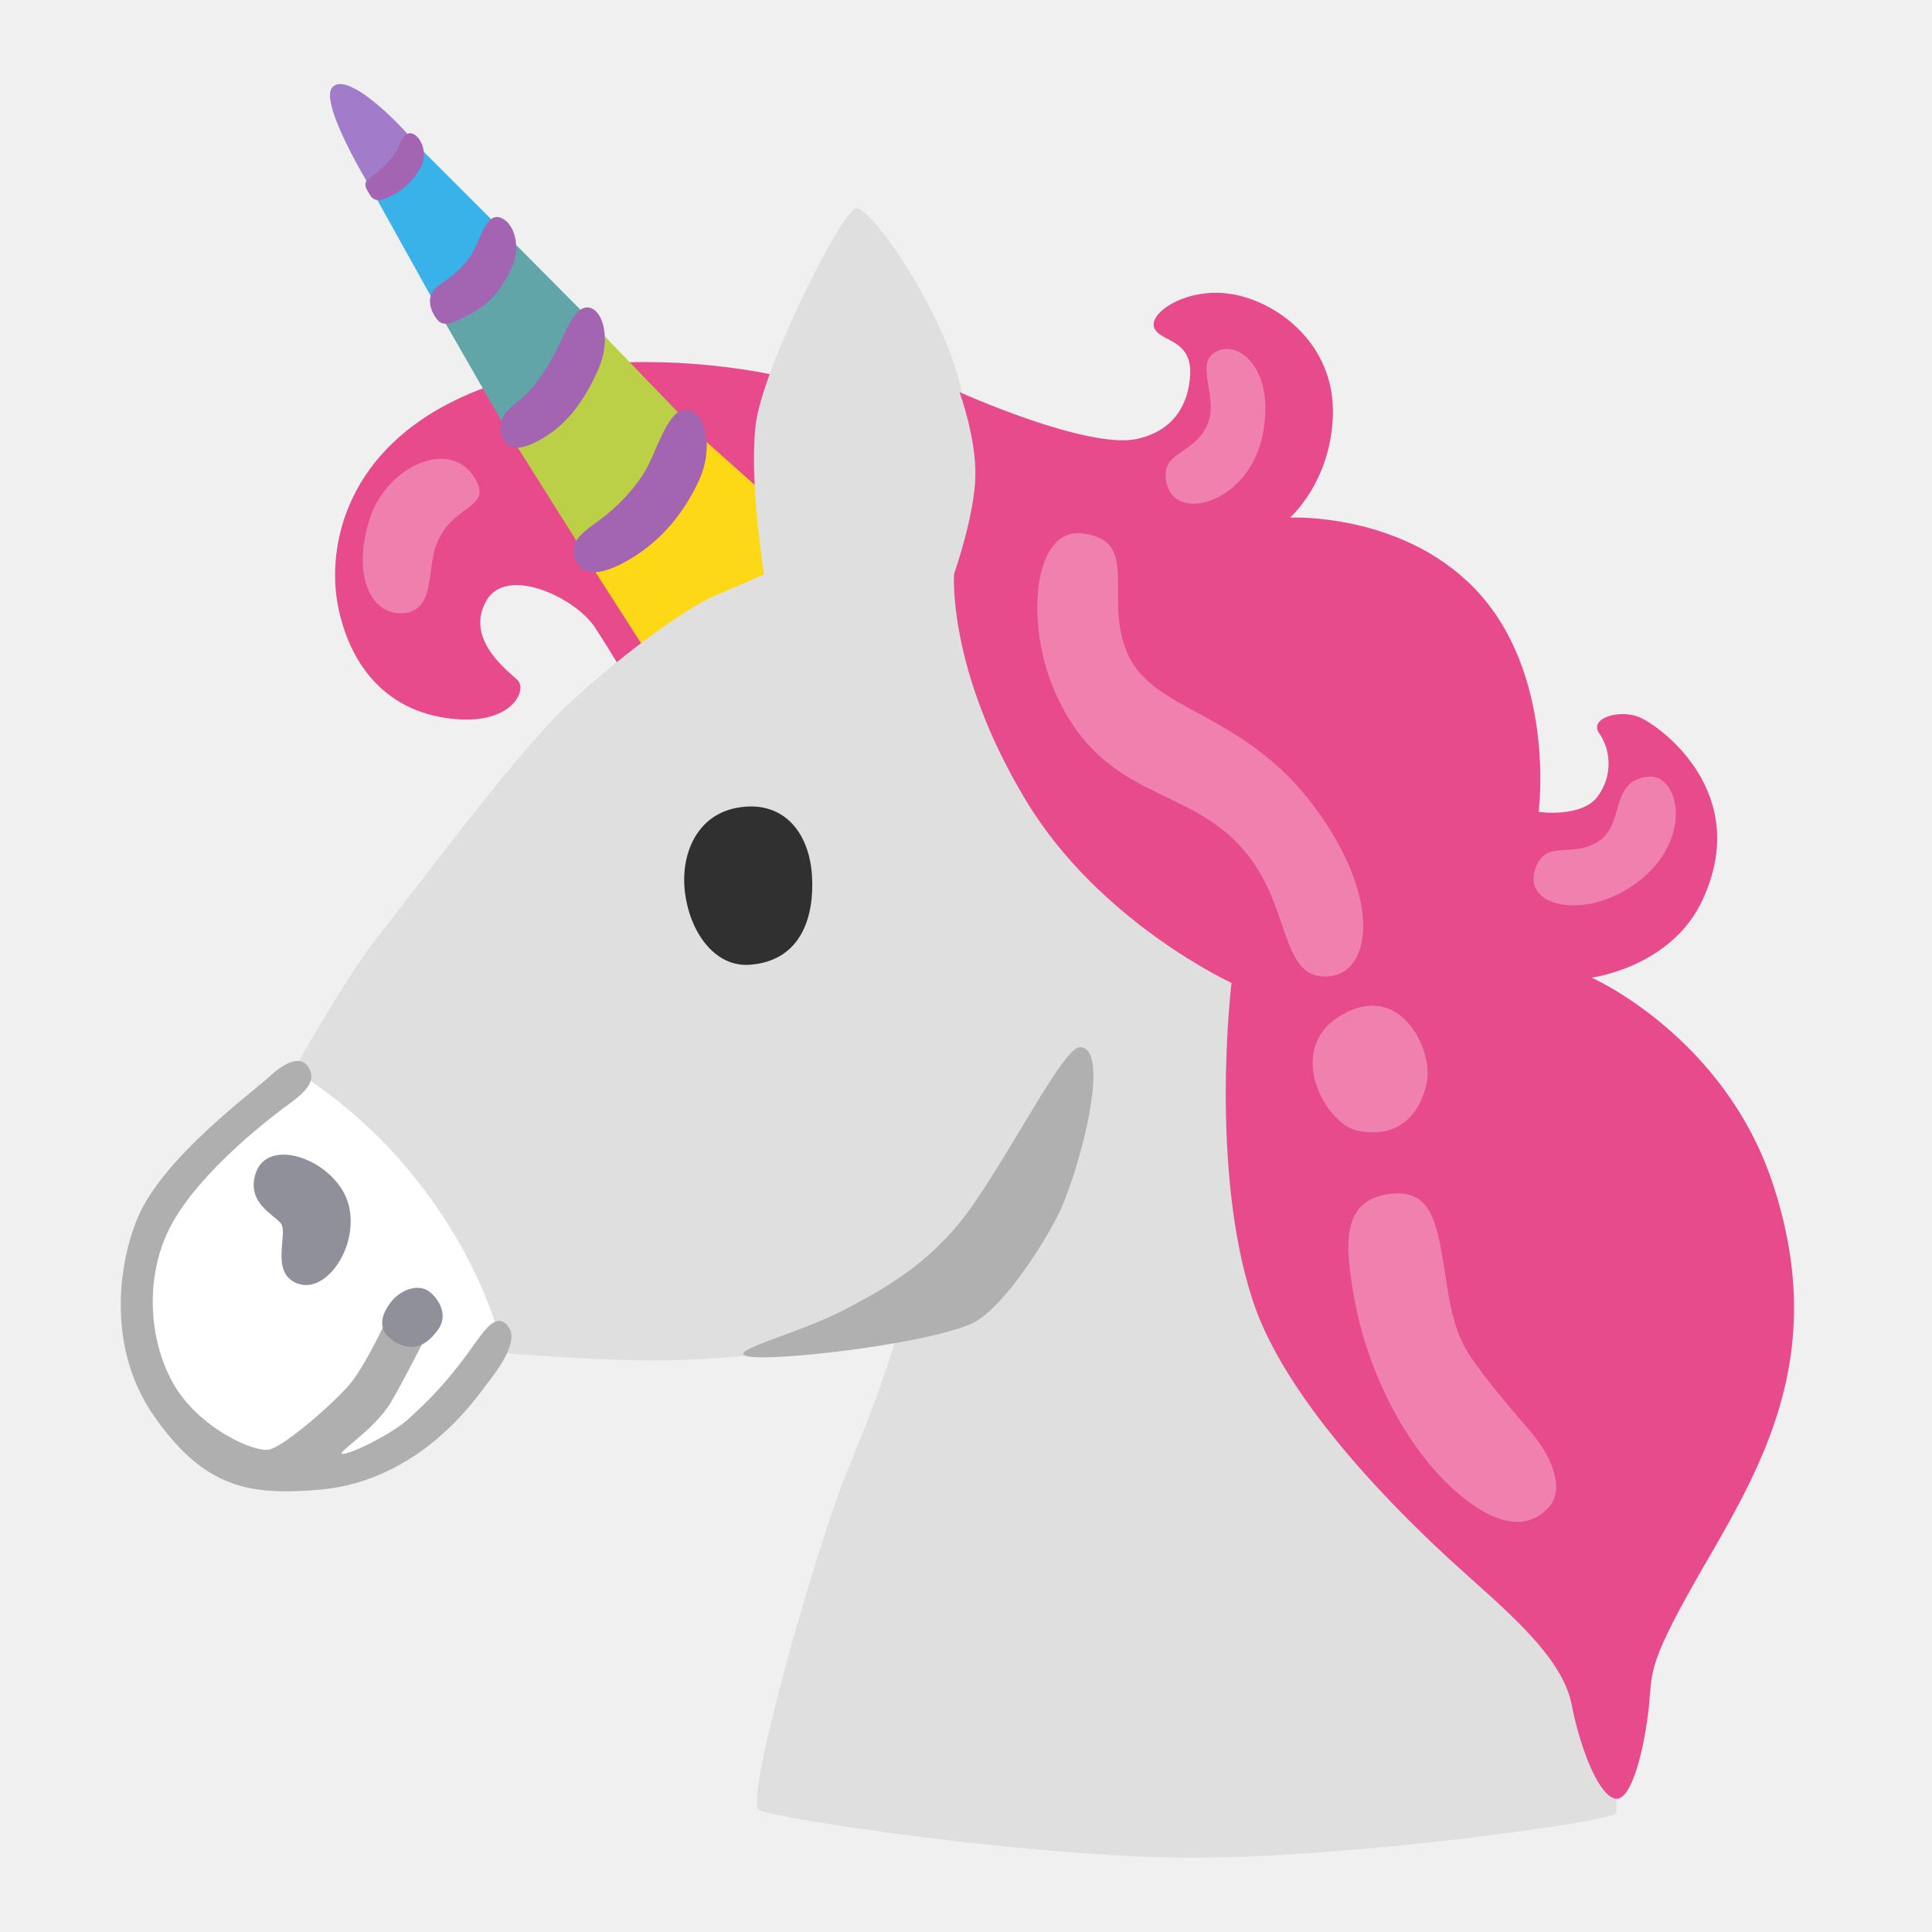
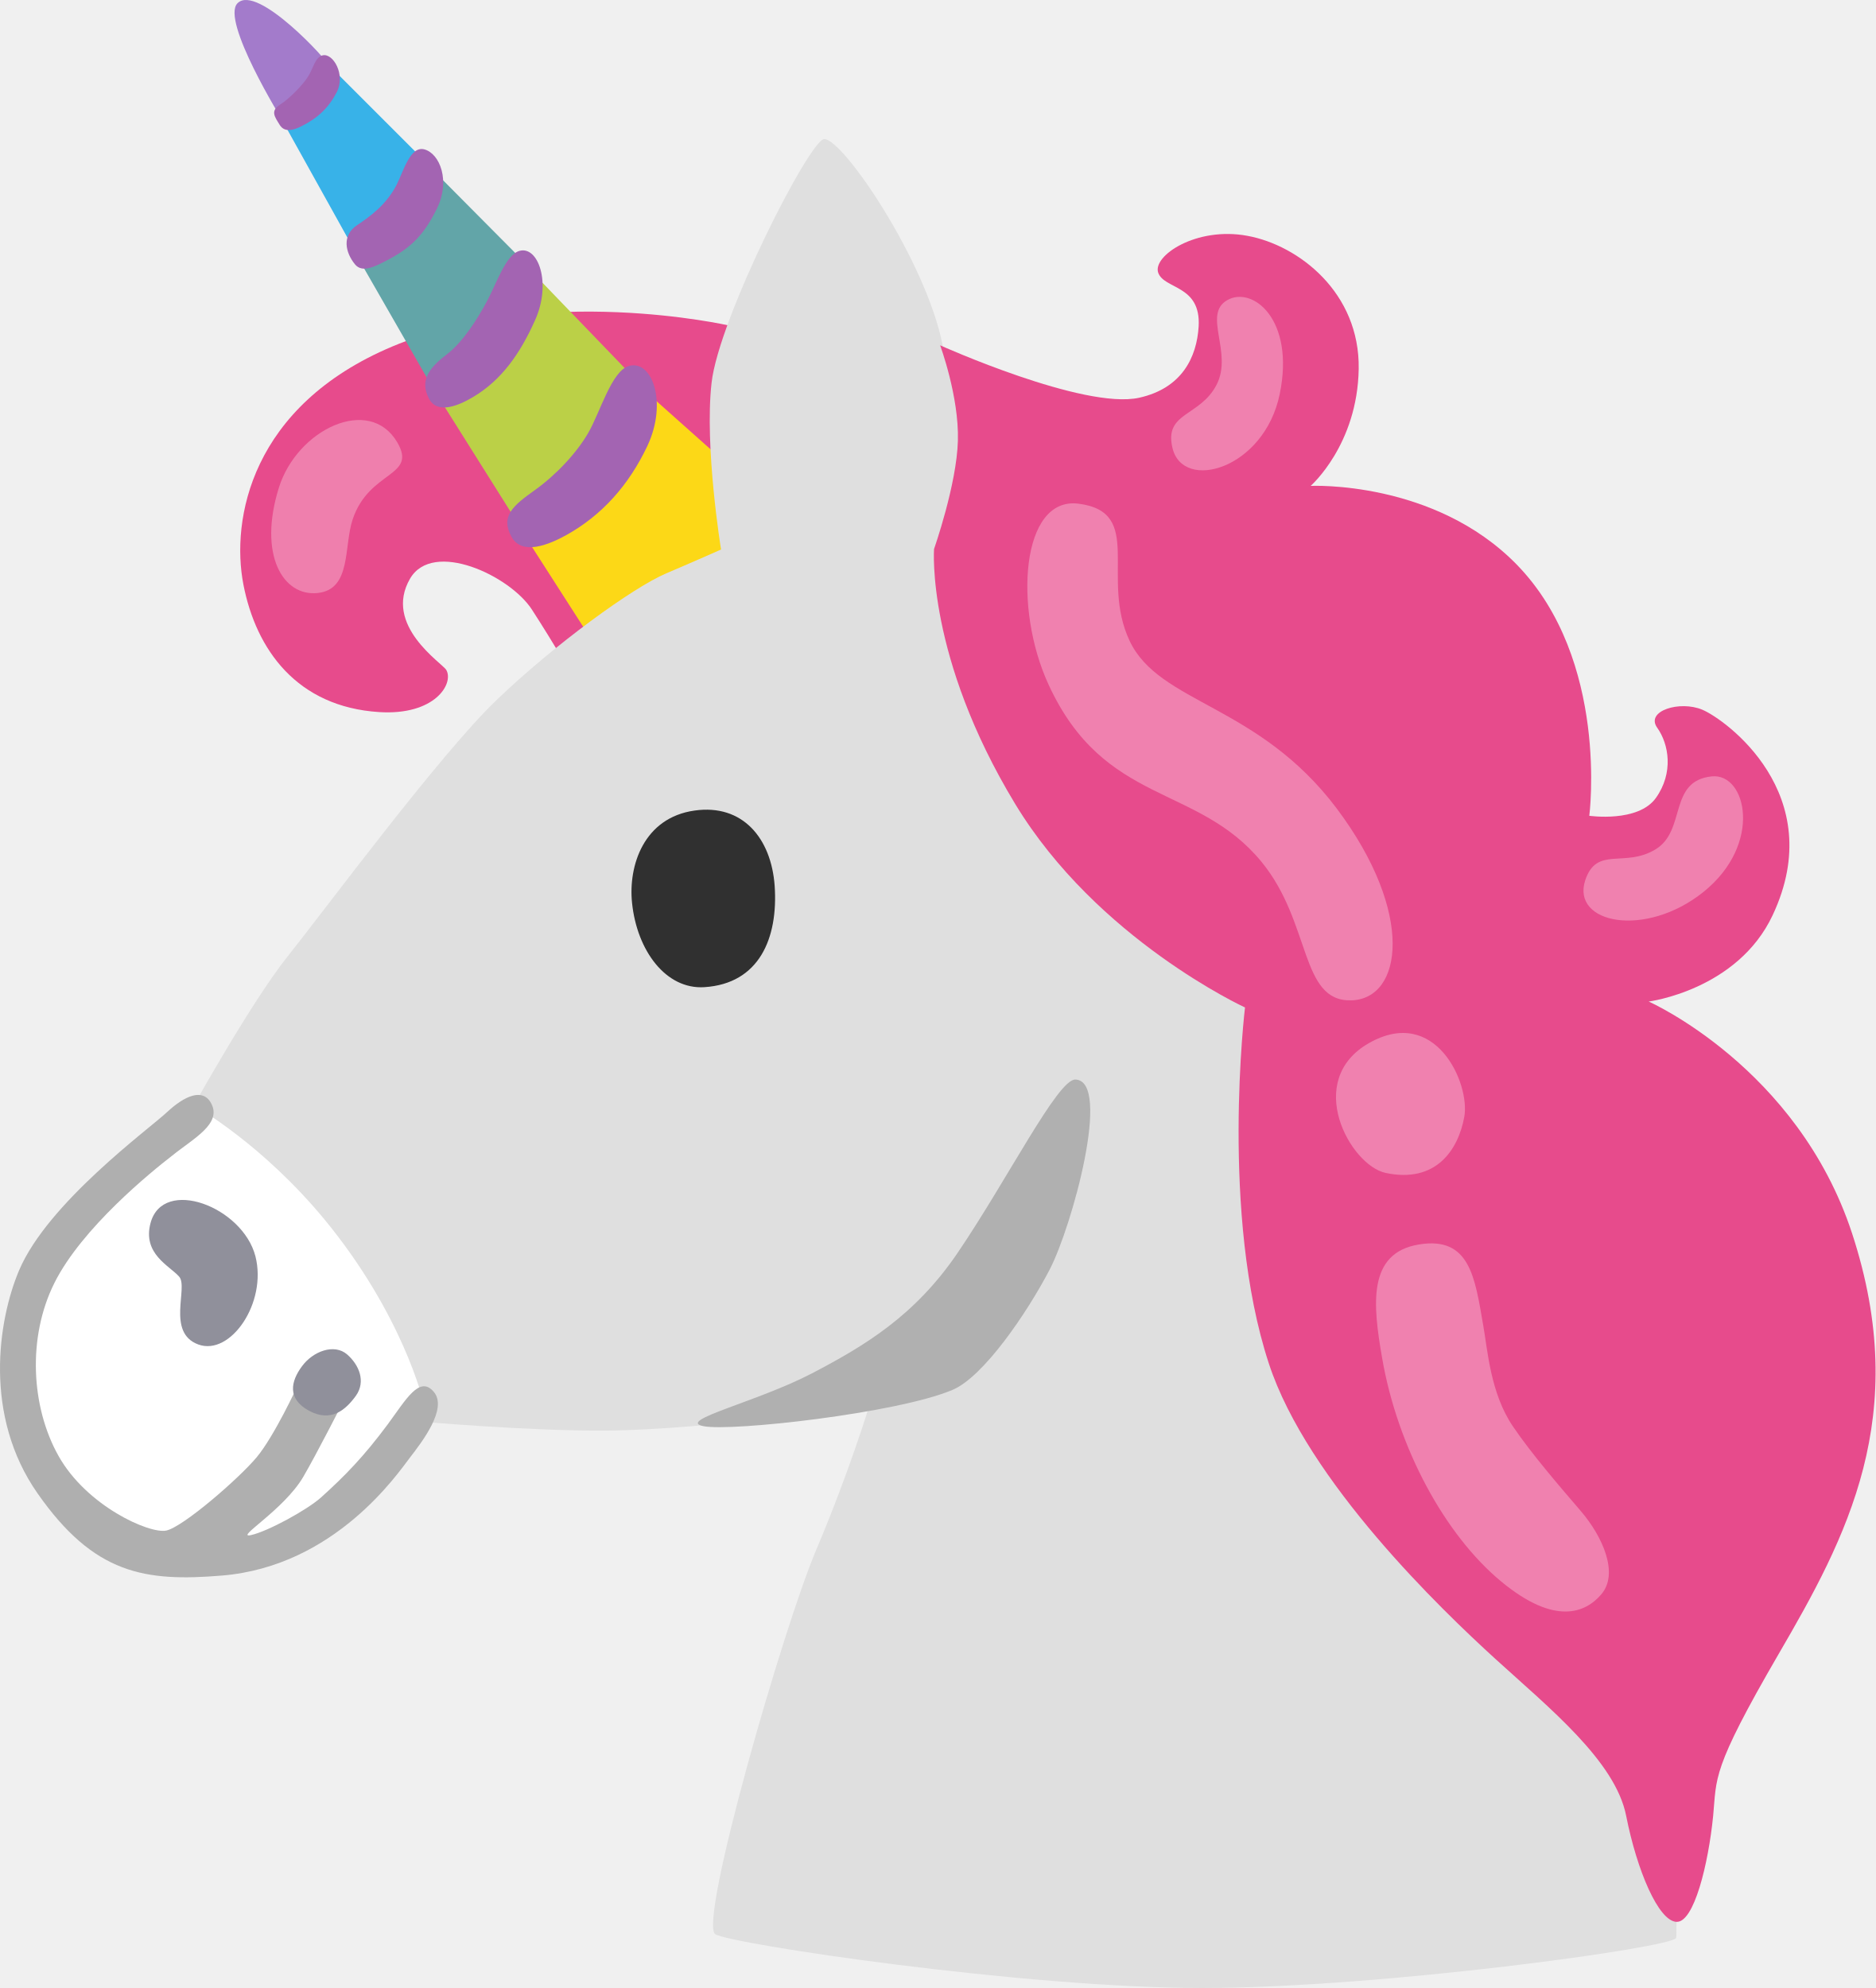
- <svg xmlns="http://www.w3.org/2000/svg" version="1.1" id="Layer_3" x="0px" y="0px" viewBox="0 0 128 128" style="enable-background:new 0 0 128 128;" xml:space="preserve">
-   <path style="fill:#E74B8C;" d="M51.09,24.81c0,0-10.98-2.51-19.9,1.24c-8.36,3.52-9.55,10.23-8.8,14.08s3.17,7.22,8.02,7.53  c3.31,0.21,4.43-1.69,3.97-2.49c-0.24-0.41-3.75-2.63-2.14-5.4c1.35-2.31,5.9-0.18,7.2,1.83c1.22,1.88,2.82,4.6,2.82,4.6  s13.8-5.91,13.51-6.29S51.09,24.81,51.09,24.81z" />
-   <polygon style="fill:#FCD817;" points="50.43,32.51 46.11,28.66 39.03,37.25 43.06,43.53 53.34,39.03 " />
-   <path style="fill:#EF7FAD;" d="M28.85,36.26c-0.54,1.59-0.06,4.14-2.06,4.36c-2.06,0.23-3.55-2.26-2.3-6.24  c1.08-3.43,5.34-5.47,6.99-2.67C32.69,33.77,29.83,33.35,28.85,36.26z" />
-   <path style="fill:#BBD047;" d="M38.84,21.01c-0.28,0.47-5.16,7.65-5.16,7.65l4.69,7.46L44,33.26l1.17-5.68L38.84,21.01z" />
-   <polygon style="fill:#62A5A8;" points="33.49,15.52 29.22,20.91 33.4,28.19 37.29,26.26 39.08,21.15 " />
-   <polygon style="fill:#38B2E8;" points="27.67,9.65 24.72,12.75 29.08,20.59 31.57,18.76 33.3,15.28 " />
-   <path style="fill:#A37BCB;" d="M22.04,5.76c-1.01,1.01,2.67,6.95,2.67,6.95s2.72-3.1,2.72-3.28C27.44,9.23,23.21,4.58,22.04,5.76z" />
-   <path style="fill:#A364B2;" d="M45.18,27.2c1.36-0.38,2.3,2.16,1.08,4.74c-1.09,2.3-2.67,4.08-4.79,5.26  c-1.05,0.58-2.63,1.22-3.24,0.09c-0.66-1.21,0.09-1.83,1.41-2.77c1.21-0.87,2.44-2.16,3.14-3.38S44.16,27.48,45.18,27.2z" />
-   <path style="fill:#A364B2;" d="M38.7,20.4c1.1-0.32,1.92,1.88,0.93,4.09c-0.88,1.97-1.97,3.54-3.67,4.55  c-0.84,0.5-2.12,1.05-2.61,0.08c-0.53-1.04-0.03-1.77,1.03-2.58c0.98-0.74,1.83-2.1,2.39-3.14C37.34,22.36,37.88,20.64,38.7,20.4z" />
-   <path style="fill:#A364B2;" d="M33.09,14.4c0.91,0.25,1.55,1.86,0.73,3.51c-0.73,1.47-1.44,2.25-2.86,3  c-0.71,0.37-1.53,0.84-1.98,0.28c-0.57-0.7-0.78-1.7,0.11-2.3c0.82-0.55,1.74-1.22,2.35-2.39C31.85,15.69,32.25,14.17,33.09,14.4z" />
-   <path style="fill:#A364B2;" d="M27.07,8.84c0.62-0.15,1.38,1.15,0.83,2.19c-0.49,0.93-1.12,1.52-2.08,2c-0.47,0.24-1,0.38-1.28-0.07  c-0.3-0.49-0.58-0.83,0.02-1.21c0.55-0.35,1.32-1.14,1.64-1.64C26.52,9.62,26.61,8.96,27.07,8.84z" />
-   <path style="fill:#DFDFDF;" d="M50.28,119.9c-1.01-0.67,4-18.09,5.97-22.73c1.97-4.65,3.14-8.54,3.14-8.54s-9.43,1.45-15.53,1.5  c-4.65,0.04-11.4-0.56-11.4-0.56L18.94,71.83c0,0,3.8-6.9,6.05-9.71c2.25-2.82,9.01-11.97,12.39-15.2c3.38-3.24,8.02-6.62,10-7.46  c1.97-0.84,3.24-1.41,3.24-1.41s-0.99-6.05-0.56-9.85c0.42-3.8,5.81-14.41,6.66-14.41c1.13,0,6.01,7.23,6.99,12.15  C64.7,30.86,75.4,44.66,75.4,44.66l31.25,59.13c0,0,0.56,15.77,0.42,16.33c-0.14,0.56-17.46,2.96-28.02,2.96  S51.13,120.47,50.28,119.9z" />
-   <path style="fill:#B0B0B0;" d="M71.57,69.38c-1.04-0.05-4.01,5.9-6.99,10.28c-2.51,3.68-5.45,5.45-8.59,7.09  c-3.24,1.69-8.05,2.79-6.41,3.12c1.64,0.33,11.43-0.76,14.71-2.14c1.85-0.77,4.43-4.58,5.75-7.11  C71.36,78.09,73.73,69.47,71.57,69.38z" />
-   <path style="fill:#303030;" d="M53.79,57.94c0.21,3.1-0.92,5.77-4.15,5.98c-2.28,0.15-3.99-2.16-4.28-4.98  c-0.23-2.2,0.69-5.04,3.7-5.46C51.89,53.08,53.59,55.11,53.79,57.94z" />
-   <path style="fill:#E74B8C;" d="M63.57,25.98c0,0,8.49,3.82,11.76,3.1c2.53-0.56,3.41-2.39,3.52-4.22c0.14-2.46-2.04-2.18-2.39-3.17  s2.25-2.75,5.28-2.18c3.03,0.56,6.64,3.36,6.57,7.86s-2.84,6.92-2.84,6.92s7.3-0.35,12.18,4.65c5.49,5.63,4.29,14.85,4.29,14.85  s2.89,0.42,3.94-1.06s0.77-3.17,0.07-4.15c-0.7-0.99,1.34-1.62,2.67-1.06c1.34,0.56,7.52,4.99,4.16,12.14  c-2.08,4.44-7.33,5.11-7.33,5.11s8.8,3.89,12.02,13.7c3.54,10.8-0.33,17.98-4.34,24.87c-4.01,6.9-3.65,7.31-3.87,9.57  c-0.28,2.82-1.13,6.34-2.18,6.26c-1.06-0.07-2.32-3.03-2.96-6.26c-0.63-3.24-4.58-6.41-7.74-9.29S85.28,93.13,83,86.17  c-2.89-8.8-1.41-21.05-1.41-21.05s-8.73-4.01-13.59-12.04c-5.26-8.69-4.79-15.06-4.79-15.06s1.34-3.8,1.41-6.41  S63.57,25.98,63.57,25.98z" />
-   <path style="fill:#F081AF;" d="M77.3,32.04c0.61,2.62,5.42,1.27,6.34-3.17s-1.62-6.41-3.1-5.56c-1.48,0.84,0.35,3.1-0.63,5  S76.8,29.92,77.3,32.04z" />
-   <path style="fill:#F081AF;" d="M101.7,57.6c-0.84,2.56,3.55,3.45,6.99,0.69c3.53-2.84,2.53-7.04,0.49-6.83  c-2.59,0.27-1.49,3.2-3.32,4.31C104.03,56.89,102.38,55.55,101.7,57.6z" />
-   <path style="fill:#F081AF;" d="M71.74,35.34c-3.38-0.42-3.85,6.17-1.76,10.7c3.31,7.18,8.8,5.84,12.6,10.49  c2.94,3.6,2.25,8.24,5.28,8.17c3.03-0.07,3.8-5.14-0.84-11.33c-4.65-6.19-10.49-6.19-12.25-9.92C73,39.71,75.68,35.84,71.74,35.34z" />
-   <path style="fill:#F081AF;" d="M88.91,67.23c-3.87,2.21-1.11,7.22,0.99,7.67c2.96,0.63,4.29-1.34,4.65-3.31S92.85,64.98,88.91,67.23  z" />
-   <path style="fill:#F081AF;" d="M91.87,79.13c-3.06,0.5-2.72,3.57-2.18,6.69c0.92,5.35,3.73,10.49,7.04,13.23  c3.2,2.65,5,1.83,5.91,0.77c1.08-1.24,0.07-3.45-1.2-4.93c-1.27-1.48-2.91-3.38-4.01-5c-1.34-1.97-1.5-4.53-1.76-5.98  C95.18,81.1,94.89,78.63,91.87,79.13z" />
-   <path style="fill:#FFFFFF;" d="M11.34,93.28c3.1,5.85,10.35,4.36,10.35,4.36s6.83-3.1,6.83-3.31c0-0.21,4.5-5.91,4.5-5.91  s-1.2-5.14-5.84-10.77c-3.67-4.44-7.53-6.62-7.53-6.62l-8.45,7.6C11.2,78.63,6.98,85.04,11.34,93.28z" />
-   <path style="fill:#90909B;" d="M16.9,77.86c-0.49,1.83,1.13,2.53,1.69,3.17c0.56,0.63-0.77,3.31,1.13,4.01  c1.9,0.7,4.08-2.46,3.38-5.21C22.34,76.89,17.64,75.12,16.9,77.86z" />
-   <path style="fill:#AFAFAF;" d="M20.49,70.8c-0.49-0.94-1.57-0.47-2.63,0.52c-1.06,0.99-7.04,5.35-8.73,9.34  C7.89,83.59,7,89.24,10.22,93.84c3.34,4.78,6.34,5.24,10.91,4.86c6.69-0.56,10.39-6.05,11.1-6.97s2.25-2.91,1.41-3.89  c-0.84-0.99-1.63,0.44-2.72,1.92c-1.41,1.9-2.53,3.05-3.94,4.32c-0.82,0.74-3.17,2.02-4.15,2.23c-0.99,0.21,1.95-1.48,3.1-3.45  c0.78-1.33,2.39-4.5,2.39-4.5l-2.75-0.84c0,0-1.34,2.91-2.39,4.18c-1.06,1.27-4.36,4.13-5.35,4.34c-0.99,0.21-4.72-1.45-6.38-4.43  c-1.6-2.86-1.85-6.97-0.23-10.21c1.62-3.24,5.7-6.55,6.97-7.53C19.44,72.86,21.12,72,20.49,70.8z" />
-   <path style="fill:#90909B;" d="M28.52,85.63c-0.76-0.66-2.02-0.19-2.67,0.7c-0.66,0.89-0.89,1.92,0.42,2.63  c1.31,0.7,2.16-0.05,2.77-0.89C29.64,87.22,29.22,86.24,28.52,85.63z" />
+ <svg xmlns="http://www.w3.org/2000/svg" version="1.1" id="Layer_3" x="0px" y="0px" viewBox="0 0 400 424.004" xml:space="preserve" width="400" height="424.004">
+   <defs id="defs53" />
+   <path style="fill:#e74b8c;stroke-width:3.608" d="m 155.471,69.427 c 0,0 -39.618,-9.057 -71.803,4.474 -30.164,12.701 -34.458,36.912 -31.752,50.803 2.706,13.892 11.438,26.051 28.938,27.17 11.943,0.758 15.984,-6.098 14.325,-8.984 -0.866,-1.479 -13.531,-9.49 -7.722,-19.484 4.871,-8.335 21.288,-0.649 25.979,6.603 4.402,6.783 10.175,16.598 10.175,16.598 0,0 49.793,-21.324 48.747,-22.696 -1.046,-1.371 -16.886,-54.484 -16.886,-54.484 z" id="path2" />
+   <polygon style="fill:#fcd817" points="43.06,43.53 53.34,39.03 50.43,32.51 46.11,28.66 39.03,37.25 " id="polygon4" transform="matrix(3.608189,0,0,3.608189,-28.87148,-20.0921)" />
+   <path style="fill:#ef7fad;stroke-width:3.608" d="m 75.225,110.741 c -1.948,5.737 -0.216,14.938 -7.433,15.732 -7.433,0.83 -12.809,-8.155 -8.299,-22.515 3.897,-12.376 19.268,-19.737 25.221,-9.634 4.366,7.433 -5.954,5.917 -9.49,16.417 z" id="path6" />
+   <path style="fill:#bbd047;stroke-width:3.608" d="m 111.271,55.716 c -1.01,1.696 -18.618,27.603 -18.618,27.603 l 16.922,26.917 20.314,-10.319 4.222,-20.495 z" id="path8" />
+   <polygon style="fill:#62a5a8" points="37.29,26.26 39.08,21.15 33.49,15.52 29.22,20.91 33.4,28.19 " id="polygon10" transform="matrix(3.608189,0,0,3.608189,-28.87148,-20.0921)" />
+   <polygon style="fill:#38b2e8" points="31.57,18.76 33.3,15.28 27.67,9.65 24.72,12.75 29.08,20.59 " id="polygon12" transform="matrix(3.608189,0,0,3.608189,-28.87148,-20.0921)" />
+   <path style="fill:#a37bcb;stroke-width:3.608" d="M 50.653,0.691 C 47.009,4.335 60.287,25.768 60.287,25.768 c 0,0 9.814,-11.185 9.814,-11.835 0.036,-0.722 -15.227,-17.5 -19.448,-13.242 z" id="path14" />
+   <path style="fill:#a364b2;stroke-width:3.608" d="m 134.147,78.051 c 4.907,-1.371 8.299,7.794 3.897,17.103 -3.933,8.299 -9.634,14.721 -17.283,18.979 -3.789,2.093 -9.49,4.402 -11.691,0.325 -2.381,-4.366 0.325,-6.603 5.088,-9.995 4.366,-3.139 8.804,-7.794 11.33,-12.196 2.526,-4.402 4.979,-13.206 8.66,-14.216 z" id="path16" />
+   <path style="fill:#a364b2;stroke-width:3.608" d="m 110.765,53.515 c 3.969,-1.155 6.928,6.783 3.356,14.757 -3.175,7.108 -7.108,12.773 -13.242,16.417 -3.031,1.804 -7.649,3.789 -9.417,0.289 -1.912,-3.753 -0.108,-6.386 3.716,-9.309 3.536,-2.67 6.603,-7.577 8.624,-11.33 2.057,-3.753 4.005,-9.959 6.964,-10.825 z" id="path18" />
+   <path style="fill:#a364b2;stroke-width:3.608" d="m 90.524,31.866 c 3.283,0.902 5.593,6.711 2.634,12.665 -2.634,5.304 -5.196,8.118 -10.319,10.825 -2.562,1.335 -5.521,3.031 -7.144,1.01 -2.057,-2.526 -2.814,-6.134 0.397,-8.299 2.959,-1.985 6.278,-4.402 8.479,-8.624 1.479,-2.923 2.923,-8.407 5.954,-7.577 z" id="path20" />
+   <path style="fill:#a364b2;stroke-width:3.608" d="m 68.802,11.804 c 2.237,-0.541 4.979,4.149 2.995,7.902 -1.768,3.356 -4.041,5.484 -7.505,7.216 -1.696,0.866 -3.608,1.371 -4.618,-0.253 -1.082,-1.768 -2.093,-2.995 0.072,-4.366 1.985,-1.263 4.763,-4.113 5.917,-5.917 1.155,-1.768 1.479,-4.149 3.139,-4.582 z" id="path22" />
+   <path style="fill:#dfdfdf;stroke-width:3.608" d="m 152.548,412.53 c -3.644,-2.417 14.433,-65.272 21.541,-82.014 7.108,-16.778 11.33,-30.814 11.33,-30.814 0,0 -34.025,5.232 -56.035,5.412 -16.778,0.144 -41.133,-2.021 -41.133,-2.021 L 39.468,239.084 c 0,0 13.711,-24.896 21.83,-35.036 8.118,-10.175 32.51,-43.19 44.705,-54.844 12.196,-11.691 28.938,-23.886 36.082,-26.917 7.108,-3.031 11.691,-5.088 11.691,-5.088 0,0 -3.572,-21.83 -2.021,-35.541 1.515,-13.711 20.964,-51.994 24.031,-51.994 4.077,0 21.685,26.087 25.221,43.84 3.572,17.752 42.18,67.545 42.18,67.545 l 112.756,213.352 c 0,0 2.021,56.901 1.515,58.922 -0.505,2.021 -62.999,10.68 -101.101,10.68 -38.102,0 -100.741,-9.417 -103.808,-11.474 z" id="path24" />
+   <path style="fill:#b0b0b0;stroke-width:3.608" d="m 229.367,230.244 c -3.753,-0.18 -14.469,21.288 -25.221,37.092 -9.057,13.278 -19.665,19.665 -30.994,25.582 -11.691,6.098 -29.046,10.067 -23.128,11.258 5.917,1.191 41.242,-2.742 53.076,-7.722 6.675,-2.778 15.984,-16.526 20.747,-25.654 4.763,-9.129 13.314,-40.231 5.521,-40.556 z" id="path26" />
+   <path style="fill:#303030;stroke-width:3.608" d="m 165.213,188.966 c 0.758,11.185 -3.32,20.819 -14.974,21.577 -8.227,0.541 -14.397,-7.794 -15.443,-17.969 -0.83,-7.938 2.49,-18.185 13.35,-19.701 10.211,-1.443 16.345,5.881 17.067,16.093 z" id="path28" />
+   <path style="fill:#e74b8c;stroke-width:3.608" d="m 200.501,73.649 c 0,0 30.634,13.783 42.432,11.185 9.129,-2.021 12.304,-8.624 12.701,-15.227 0.505,-8.876 -7.361,-7.866 -8.624,-11.438 -1.263,-3.572 8.118,-9.923 19.051,-7.866 10.933,2.021 23.958,12.124 23.706,28.36 -0.253,16.237 -10.247,24.969 -10.247,24.969 0,0 26.34,-1.263 43.948,16.778 19.809,20.314 15.479,53.582 15.479,53.582 0,0 10.428,1.515 14.216,-3.825 3.789,-5.34 2.778,-11.438 0.253,-14.974 -2.526,-3.572 4.835,-5.845 9.634,-3.825 4.835,2.021 27.134,18.005 15.01,43.803 -7.505,16.02 -26.448,18.438 -26.448,18.438 0,0 31.752,14.036 43.37,49.432 12.773,38.968 -1.191,64.875 -15.66,89.736 -14.469,24.897 -13.17,26.376 -13.964,34.53 -1.01,10.175 -4.077,22.876 -7.866,22.587 -3.825,-0.253 -8.371,-10.933 -10.68,-22.587 -2.273,-11.691 -16.526,-23.128 -27.927,-33.52 -11.402,-10.392 -40.051,-37.85 -48.278,-62.963 -10.428,-31.752 -5.088,-75.952 -5.088,-75.952 0,0 -31.5,-14.469 -49.035,-43.443 -18.979,-31.355 -17.283,-54.339 -17.283,-54.339 0,0 4.835,-13.711 5.088,-23.128 0.253,-9.417 -3.789,-20.314 -3.789,-20.314 z" id="path30" />
+   <path style="fill:#f081af;stroke-width:3.608" d="m 250.042,95.514 c 2.201,9.453 19.556,4.582 22.876,-11.438 3.32,-16.02 -5.845,-23.128 -11.185,-20.062 -5.34,3.031 1.263,11.185 -2.273,18.041 -3.536,6.856 -11.221,5.809 -9.417,13.459 z" id="path32" />
+   <path style="fill:#f081af;stroke-width:3.608" d="m 338.081,187.74 c -3.031,9.237 12.809,12.448 25.221,2.49 12.737,-10.247 9.129,-25.402 1.768,-24.644 -9.345,0.974 -5.376,11.546 -11.979,15.551 -6.603,4.041 -12.556,-0.794 -15.01,6.603 z" id="path34" />
+   <path style="fill:#f081af;stroke-width:3.608" d="m 229.98,107.421 c -12.196,-1.515 -13.892,22.263 -6.35,38.608 11.943,25.907 31.752,21.072 45.463,37.85 10.608,12.989 8.118,29.731 19.051,29.479 10.933,-0.253 13.711,-18.546 -3.031,-40.881 -16.778,-22.335 -37.85,-22.335 -44.2,-35.793 -6.386,-13.495 3.283,-27.458 -10.933,-29.262 z" id="path36" />
+   <path style="fill:#f081af;stroke-width:3.608" d="m 291.933,222.486 c -13.964,7.974 -4.005,26.051 3.572,27.675 10.68,2.273 15.479,-4.835 16.778,-11.943 1.299,-7.108 -6.134,-23.85 -20.35,-15.732 z" id="path38" />
+   <path style="fill:#f081af;stroke-width:3.608" d="m 302.613,265.424 c -11.041,1.804 -9.814,12.881 -7.866,24.139 3.32,19.304 13.459,37.85 25.402,47.736 11.546,9.562 18.041,6.603 21.324,2.778 3.897,-4.474 0.253,-12.448 -4.33,-17.788 -4.582,-5.34 -10.5,-12.196 -14.469,-18.041 -4.835,-7.108 -5.412,-16.345 -6.35,-21.577 -1.768,-10.139 -2.814,-19.051 -13.711,-17.247 z" id="path40" />
+   <path style="fill:#ffffff;stroke-width:3.608" d="m 12.045,316.48 c 11.185,21.108 37.345,15.732 37.345,15.732 0,0 24.644,-11.185 24.644,-11.943 0,-0.758 16.237,-21.324 16.237,-21.324 0,0 -4.33,-18.546 -21.072,-38.86 C 55.957,244.063 42.029,236.198 42.029,236.198 l -30.489,27.422 c 0,0 -15.227,23.128 0.505,52.86 z" id="path42" />
+   <path style="fill:#90909b;stroke-width:3.608" d="m 32.107,260.842 c -1.768,6.603 4.077,9.129 6.098,11.438 2.021,2.273 -2.778,11.943 4.077,14.469 6.856,2.526 14.721,-8.876 12.196,-18.799 -2.742,-10.608 -19.701,-16.995 -22.371,-7.108 z" id="path44" />
+   <path style="fill:#afafaf;stroke-width:3.608" d="m 45.06,235.368 c -1.768,-3.392 -5.665,-1.696 -9.49,1.876 -3.825,3.572 -25.402,19.304 -31.499,33.7 -4.474,10.572 -7.685,30.958 3.933,47.556 12.051,17.247 22.876,18.907 39.365,17.536 24.139,-2.021 37.489,-21.83 40.051,-25.149 2.562,-3.32 8.118,-10.5 5.088,-14.036 -3.031,-3.572 -5.881,1.588 -9.814,6.928 -5.088,6.856 -9.129,11.005 -14.216,15.587 -2.959,2.67 -11.438,7.289 -14.974,8.046 -3.572,0.758 7.036,-5.34 11.185,-12.448 2.814,-4.799 8.624,-16.237 8.624,-16.237 l -9.923,-3.031 c 0,0 -4.835,10.5 -8.624,15.082 -3.825,4.582 -15.732,14.902 -19.304,15.66 -3.572,0.758 -17.031,-5.232 -23.02,-15.984 -5.773,-10.319 -6.675,-25.149 -0.83,-36.84 5.845,-11.691 20.567,-23.634 25.149,-27.17 4.51,-3.644 10.572,-6.747 8.299,-11.077 z" id="path46" />
+   <path style="fill:#90909b;stroke-width:3.608" d="m 74.034,288.877 c -2.742,-2.381 -7.289,-0.686 -9.634,2.526 -2.381,3.211 -3.211,6.928 1.515,9.49 4.727,2.526 7.794,-0.18 9.995,-3.211 2.165,-3.067 0.649,-6.603 -1.876,-8.804 z" id="path48" />
</svg>
